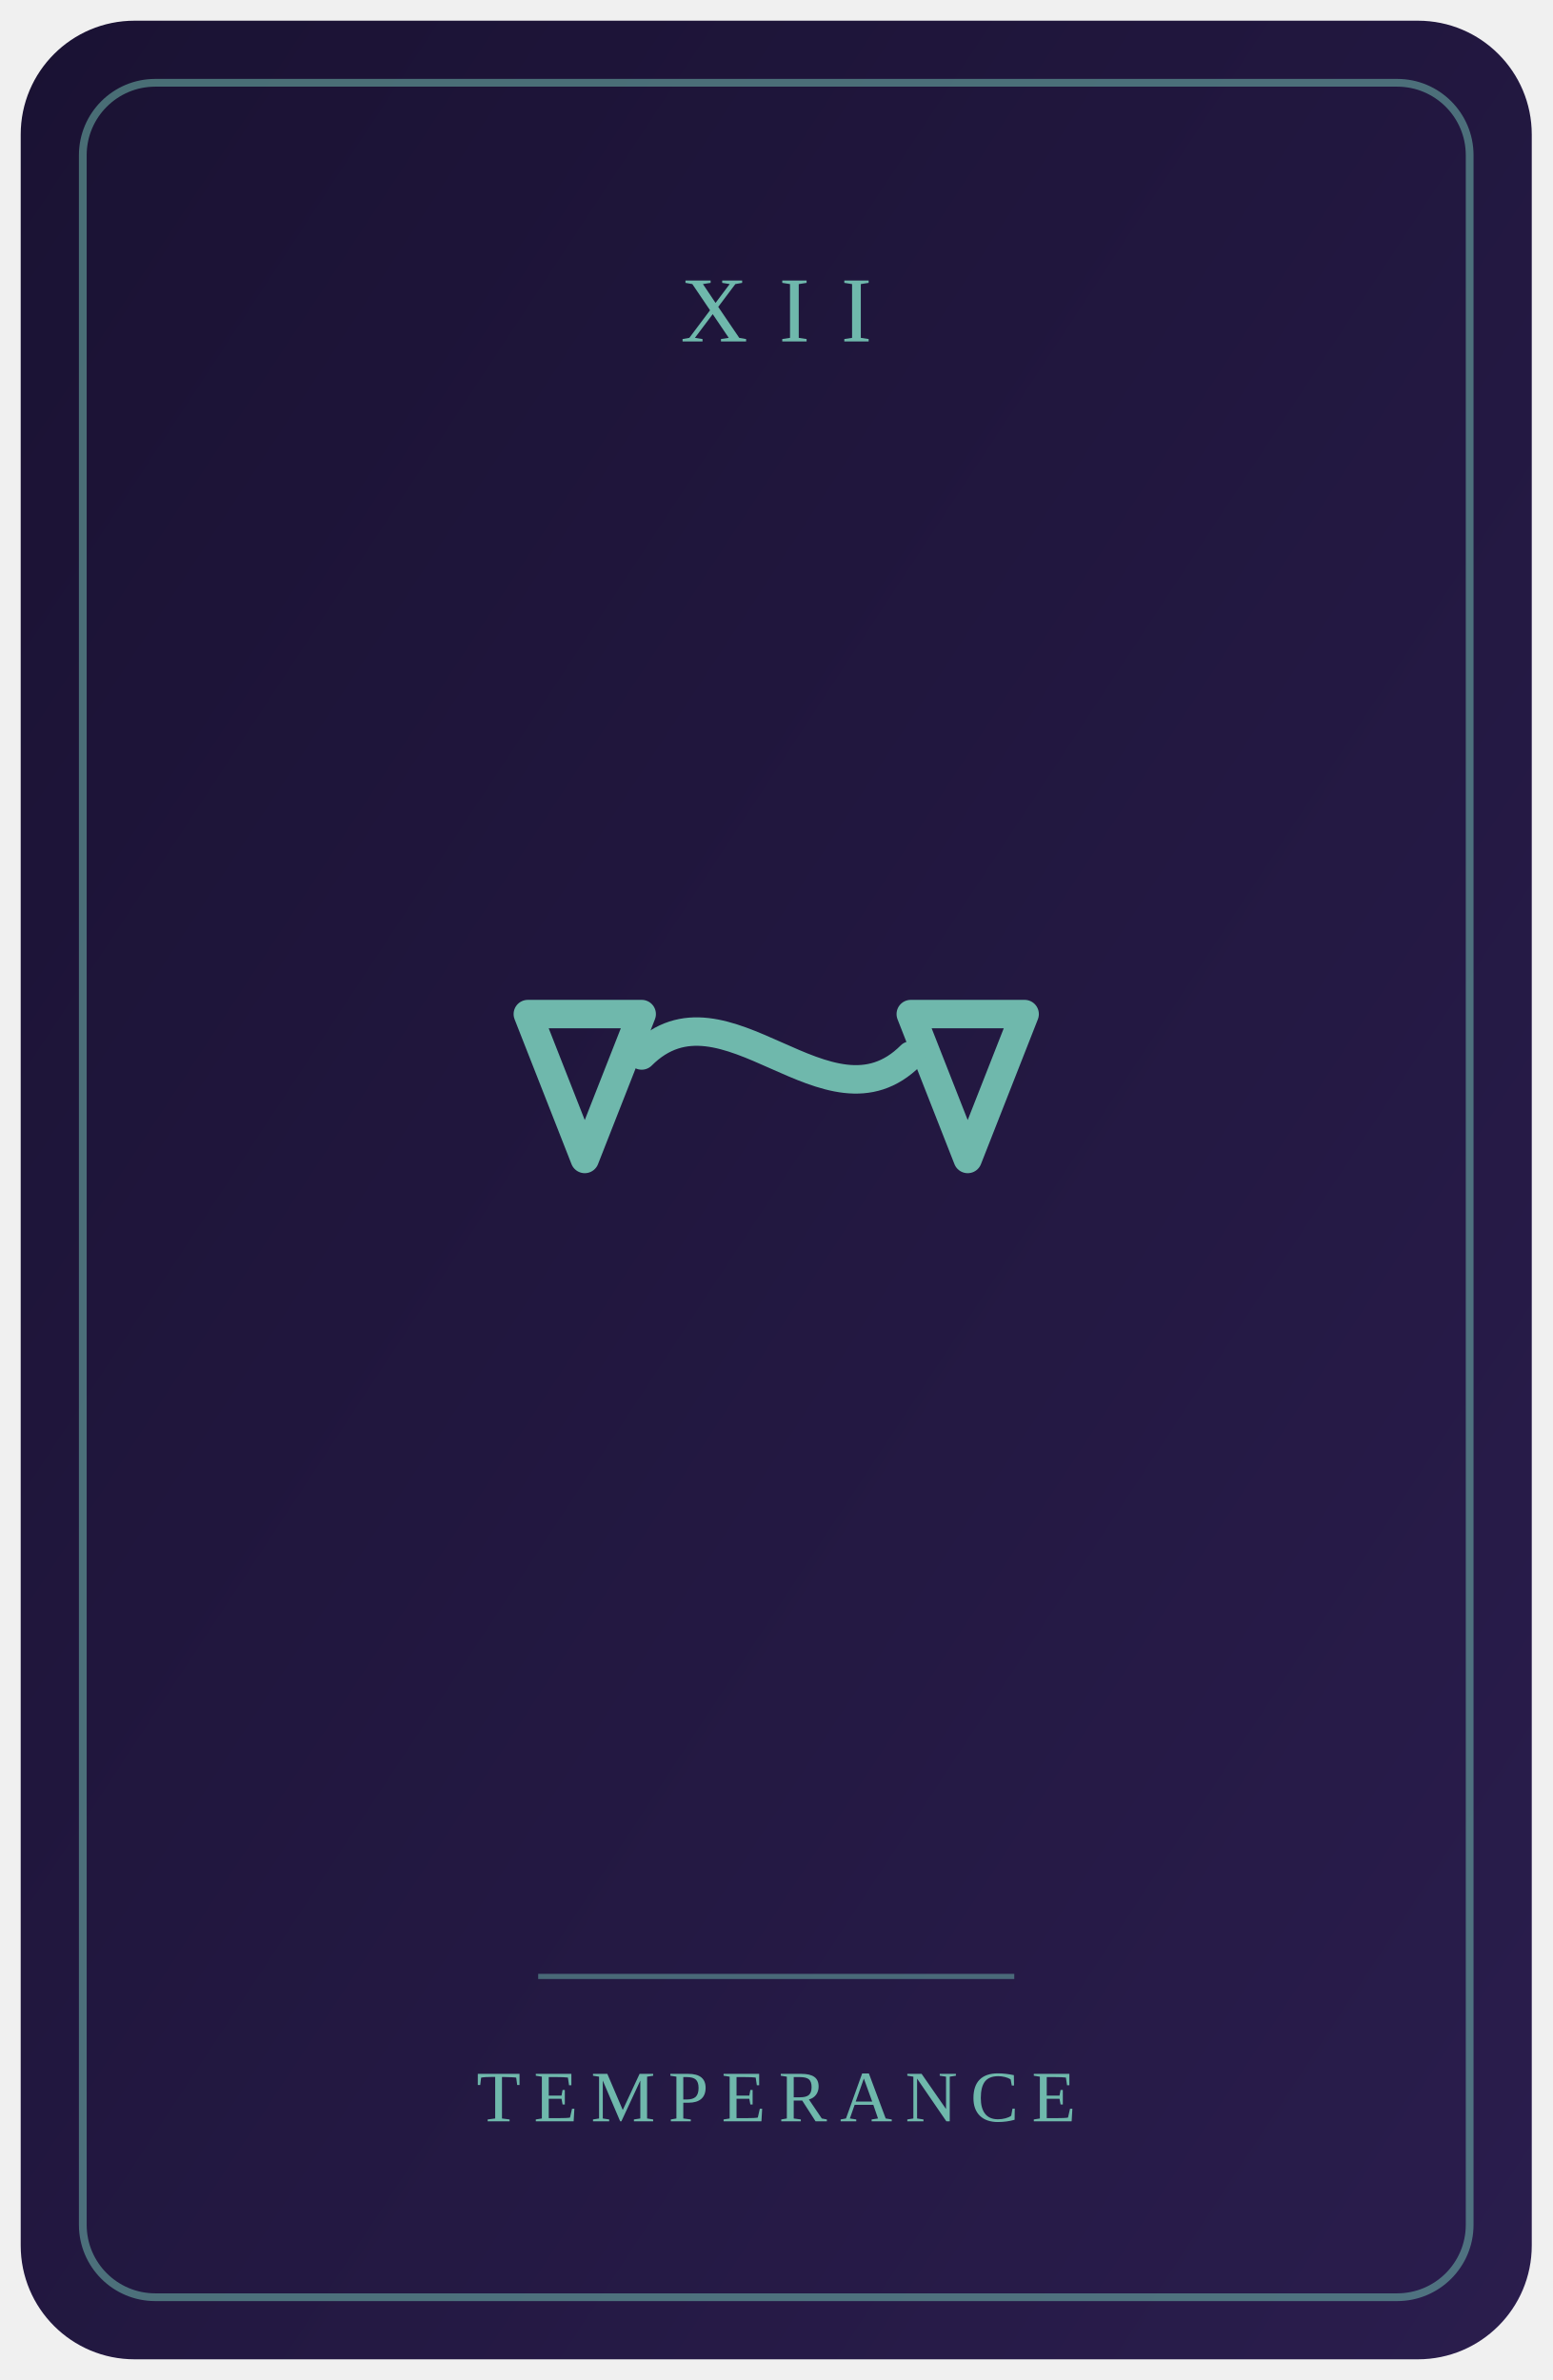
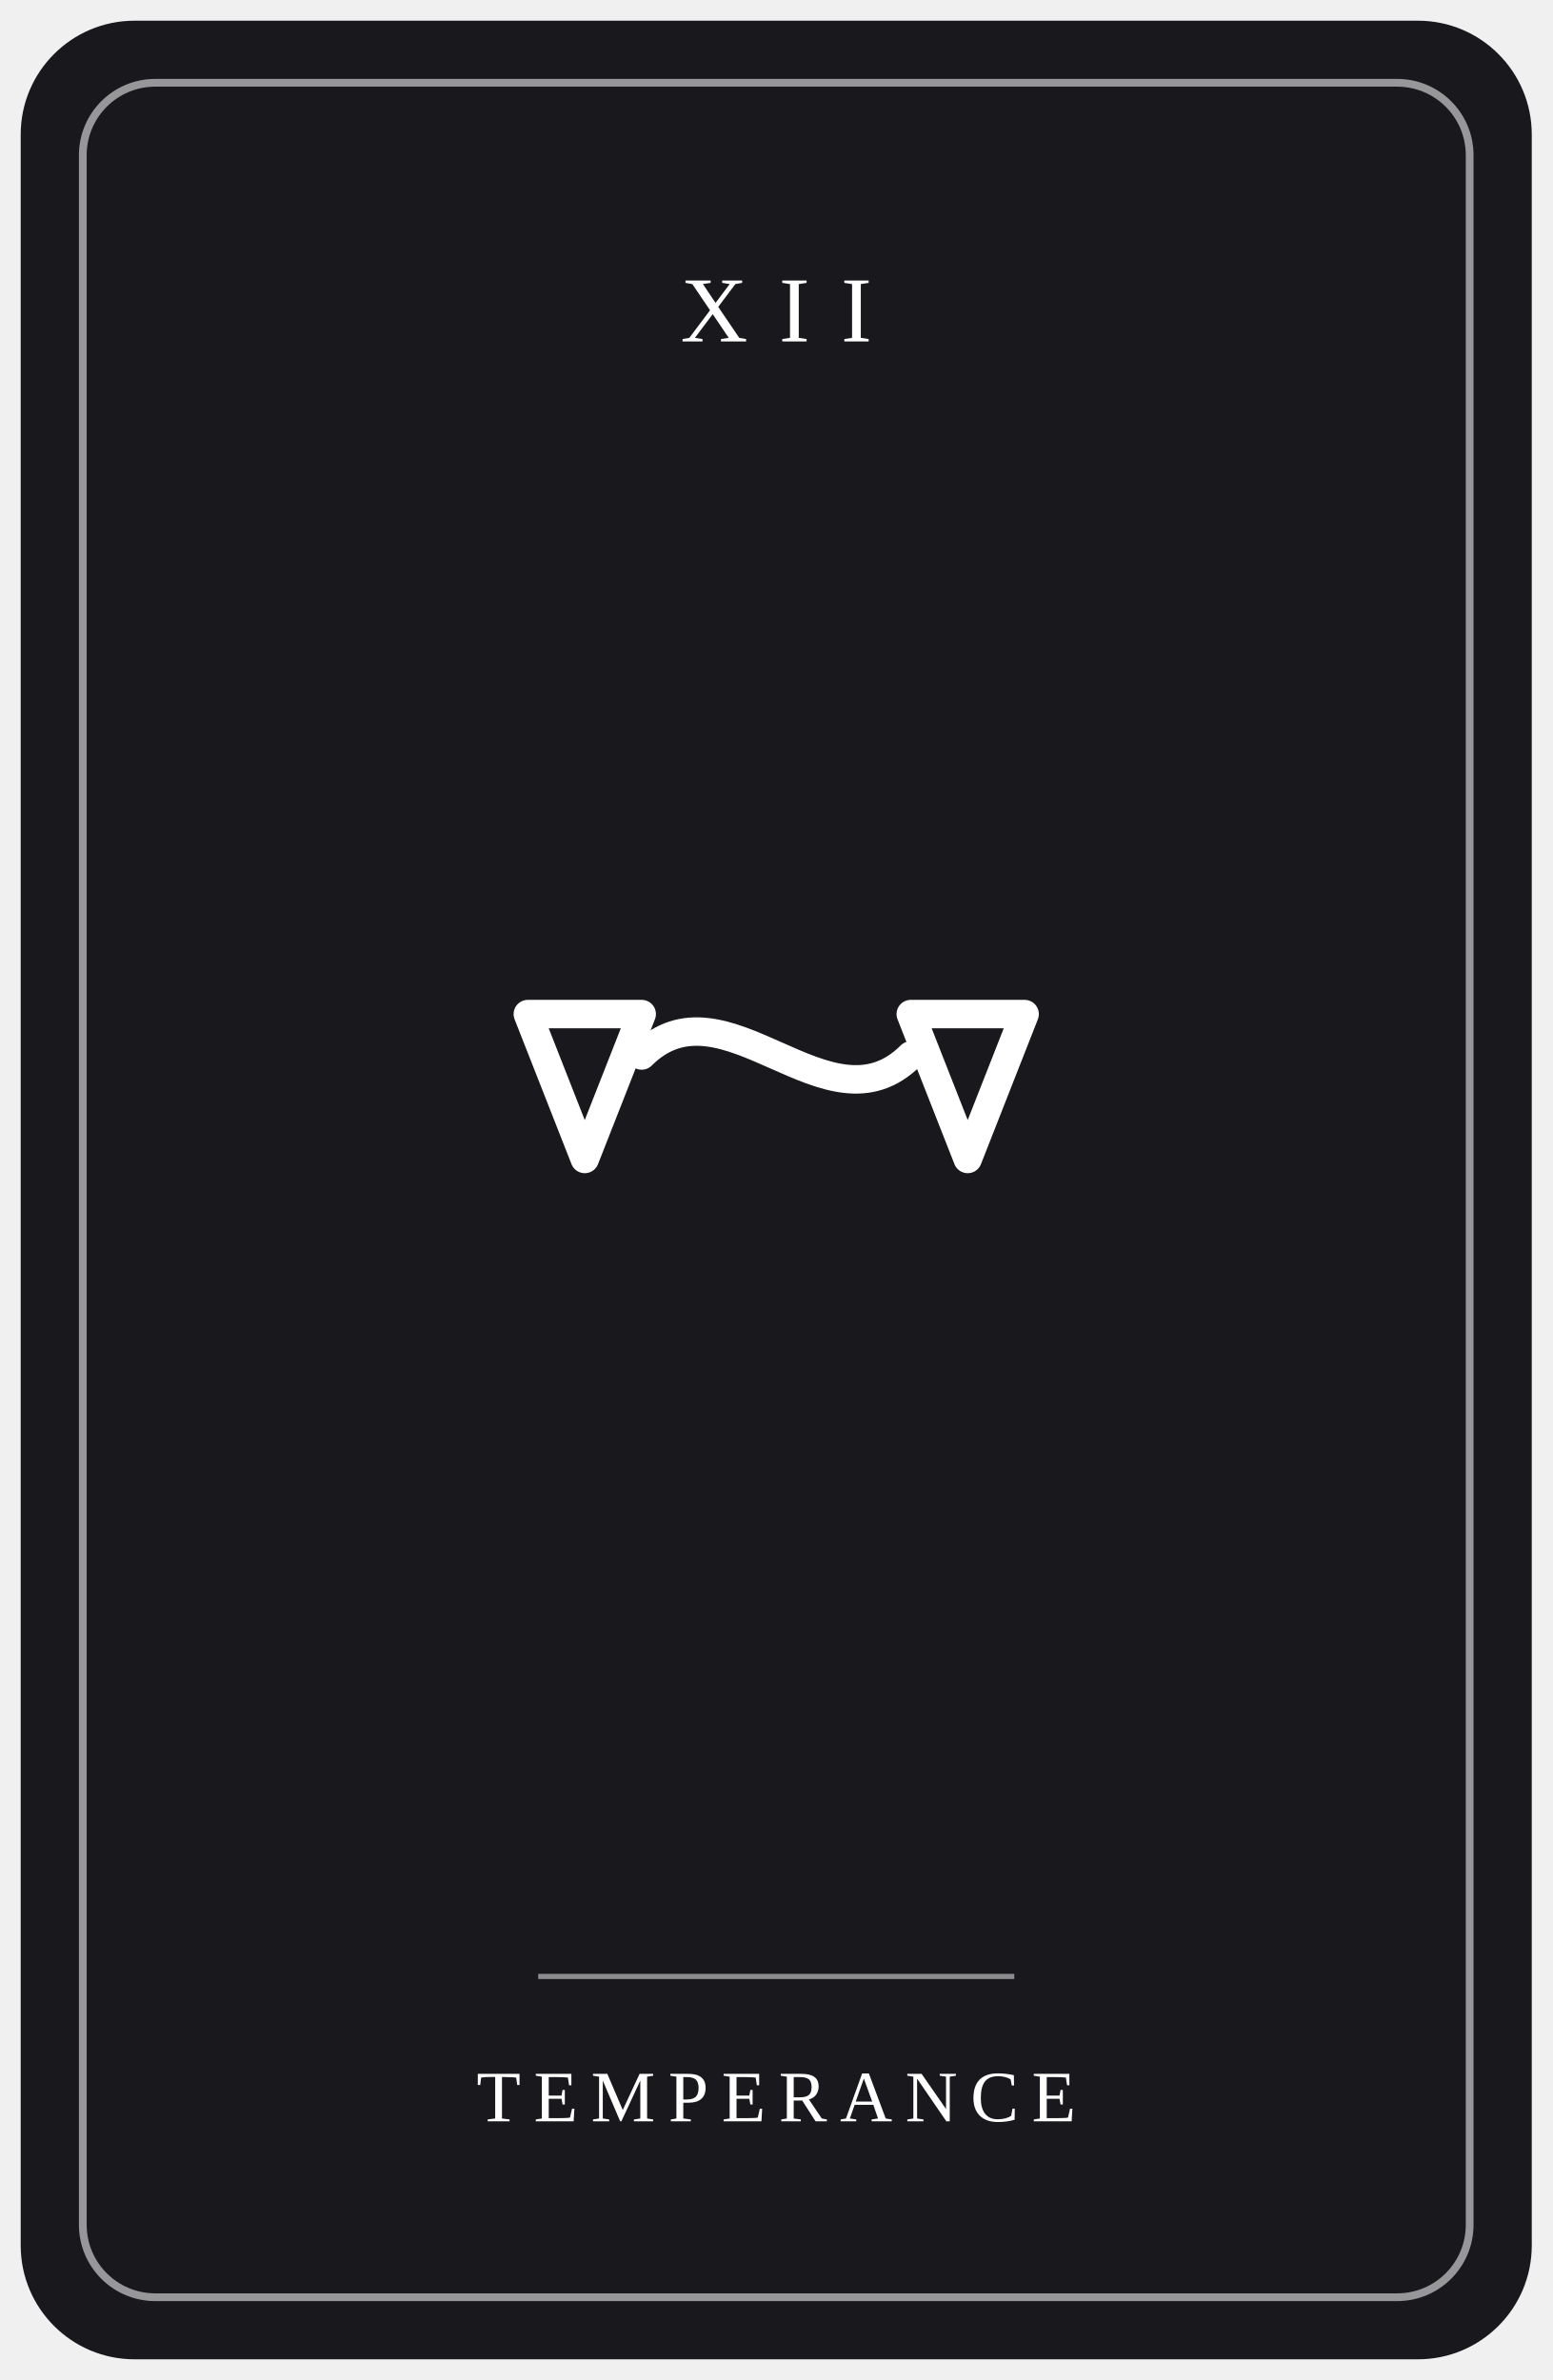
- <svg xmlns="http://www.w3.org/2000/svg" viewBox="0 0 300 460" style="--accent:#6fb8ac">
-   <defs>
-     <linearGradient id="bg" x1="0" y1="0" x2="1" y2="1">
-       <stop offset="0" stop-color="#1a1233" />
-       <stop offset="1" stop-color="#2a1d4d" />
-     </linearGradient>
-   </defs>
-   <rect x="4" y="4" width="292" height="452" rx="22" fill="url(#bg)" />
-   <rect x="16" y="16" width="268" height="428" rx="14" fill="none" stroke="#6fb8ac" stroke-opacity="0.55" stroke-width="1.5" />
-   <text x="150" y="66" text-anchor="middle" font-family="Georgia, 'Times New Roman', serif" font-size="18" letter-spacing="6" fill="#6fb8ac">XII</text>
-   <g transform="translate(150 210)" stroke="#6fb8ac" stroke-width="5.5" stroke-linecap="round" stroke-linejoin="round">
+ <svg xmlns="http://www.w3.org/2000/svg" viewBox="0 0 300 460">
+   <rect x="4" y="4" width="292" height="452" rx="22" fill="#19191D" />
+   <rect x="16" y="16" width="268" height="428" rx="14" fill="none" stroke="#FFFFFF" stroke-opacity="0.55" stroke-width="1.5" />
+   <text x="150" y="66" text-anchor="middle" font-family="Georgia, 'Times New Roman', serif" font-size="18" letter-spacing="6" fill="#FFFFFF">XII</text>
+   <g transform="translate(150 210)" stroke="#FFFFFF" stroke-width="5.5" stroke-linecap="round" stroke-linejoin="round">
    <path d="M -48,-14 L -26,-14 L -37,14 Z" fill="none" />
    <path d="M 48,-14 L 26,-14 L 37,14 Z" fill="none" />
    <path d="M -26,-6 C -10,-22 10,10 26,-6" fill="none" />
  </g>
-   <line x1="104" y1="382" x2="196" y2="382" stroke="#6fb8ac" stroke-opacity="0.5" stroke-width="1" />
-   <text x="150" y="410" text-anchor="middle" font-family="Georgia, 'Times New Roman', serif" font-size="14" letter-spacing="2.5" fill="#6fb8ac">TEMPERANCE</text>
+   <line x1="104" y1="382" x2="196" y2="382" stroke="#FFFFFF" stroke-opacity="0.5" stroke-width="1" />
+   <text x="150" y="410" text-anchor="middle" font-family="Georgia, 'Times New Roman', serif" font-size="14" letter-spacing="2.5" fill="#FFFFFF">TEMPERANCE</text>
</svg>
